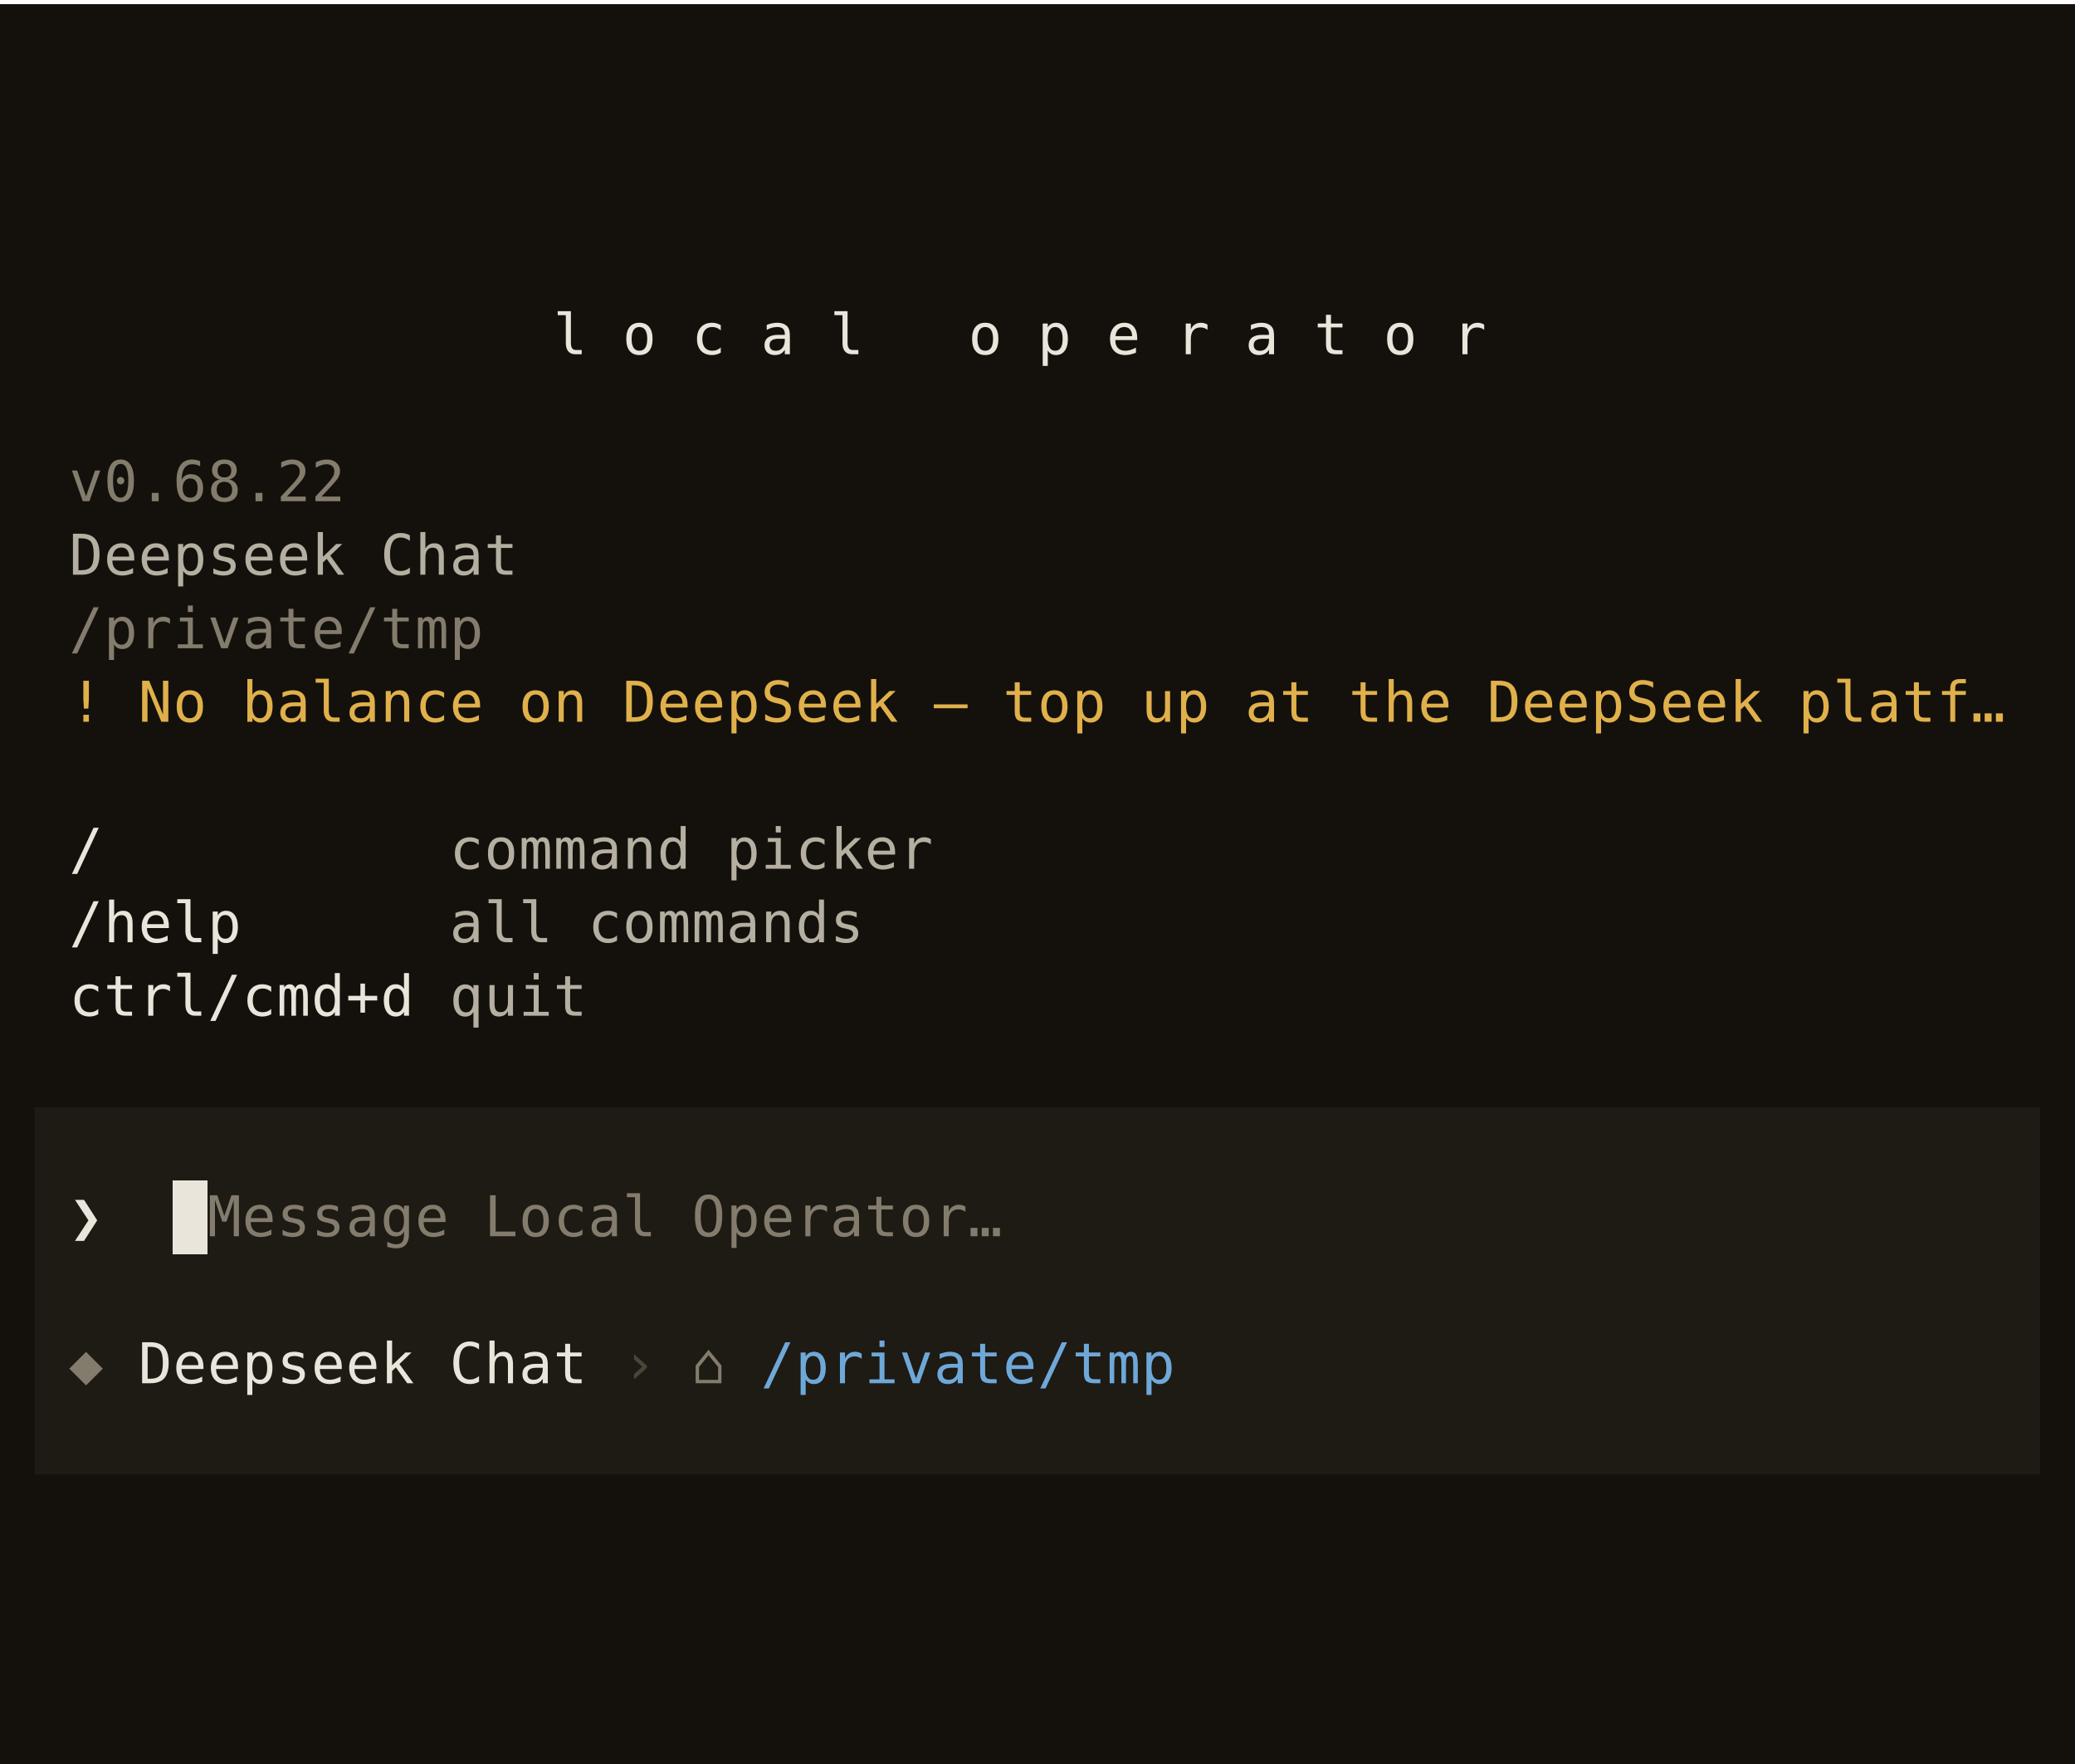
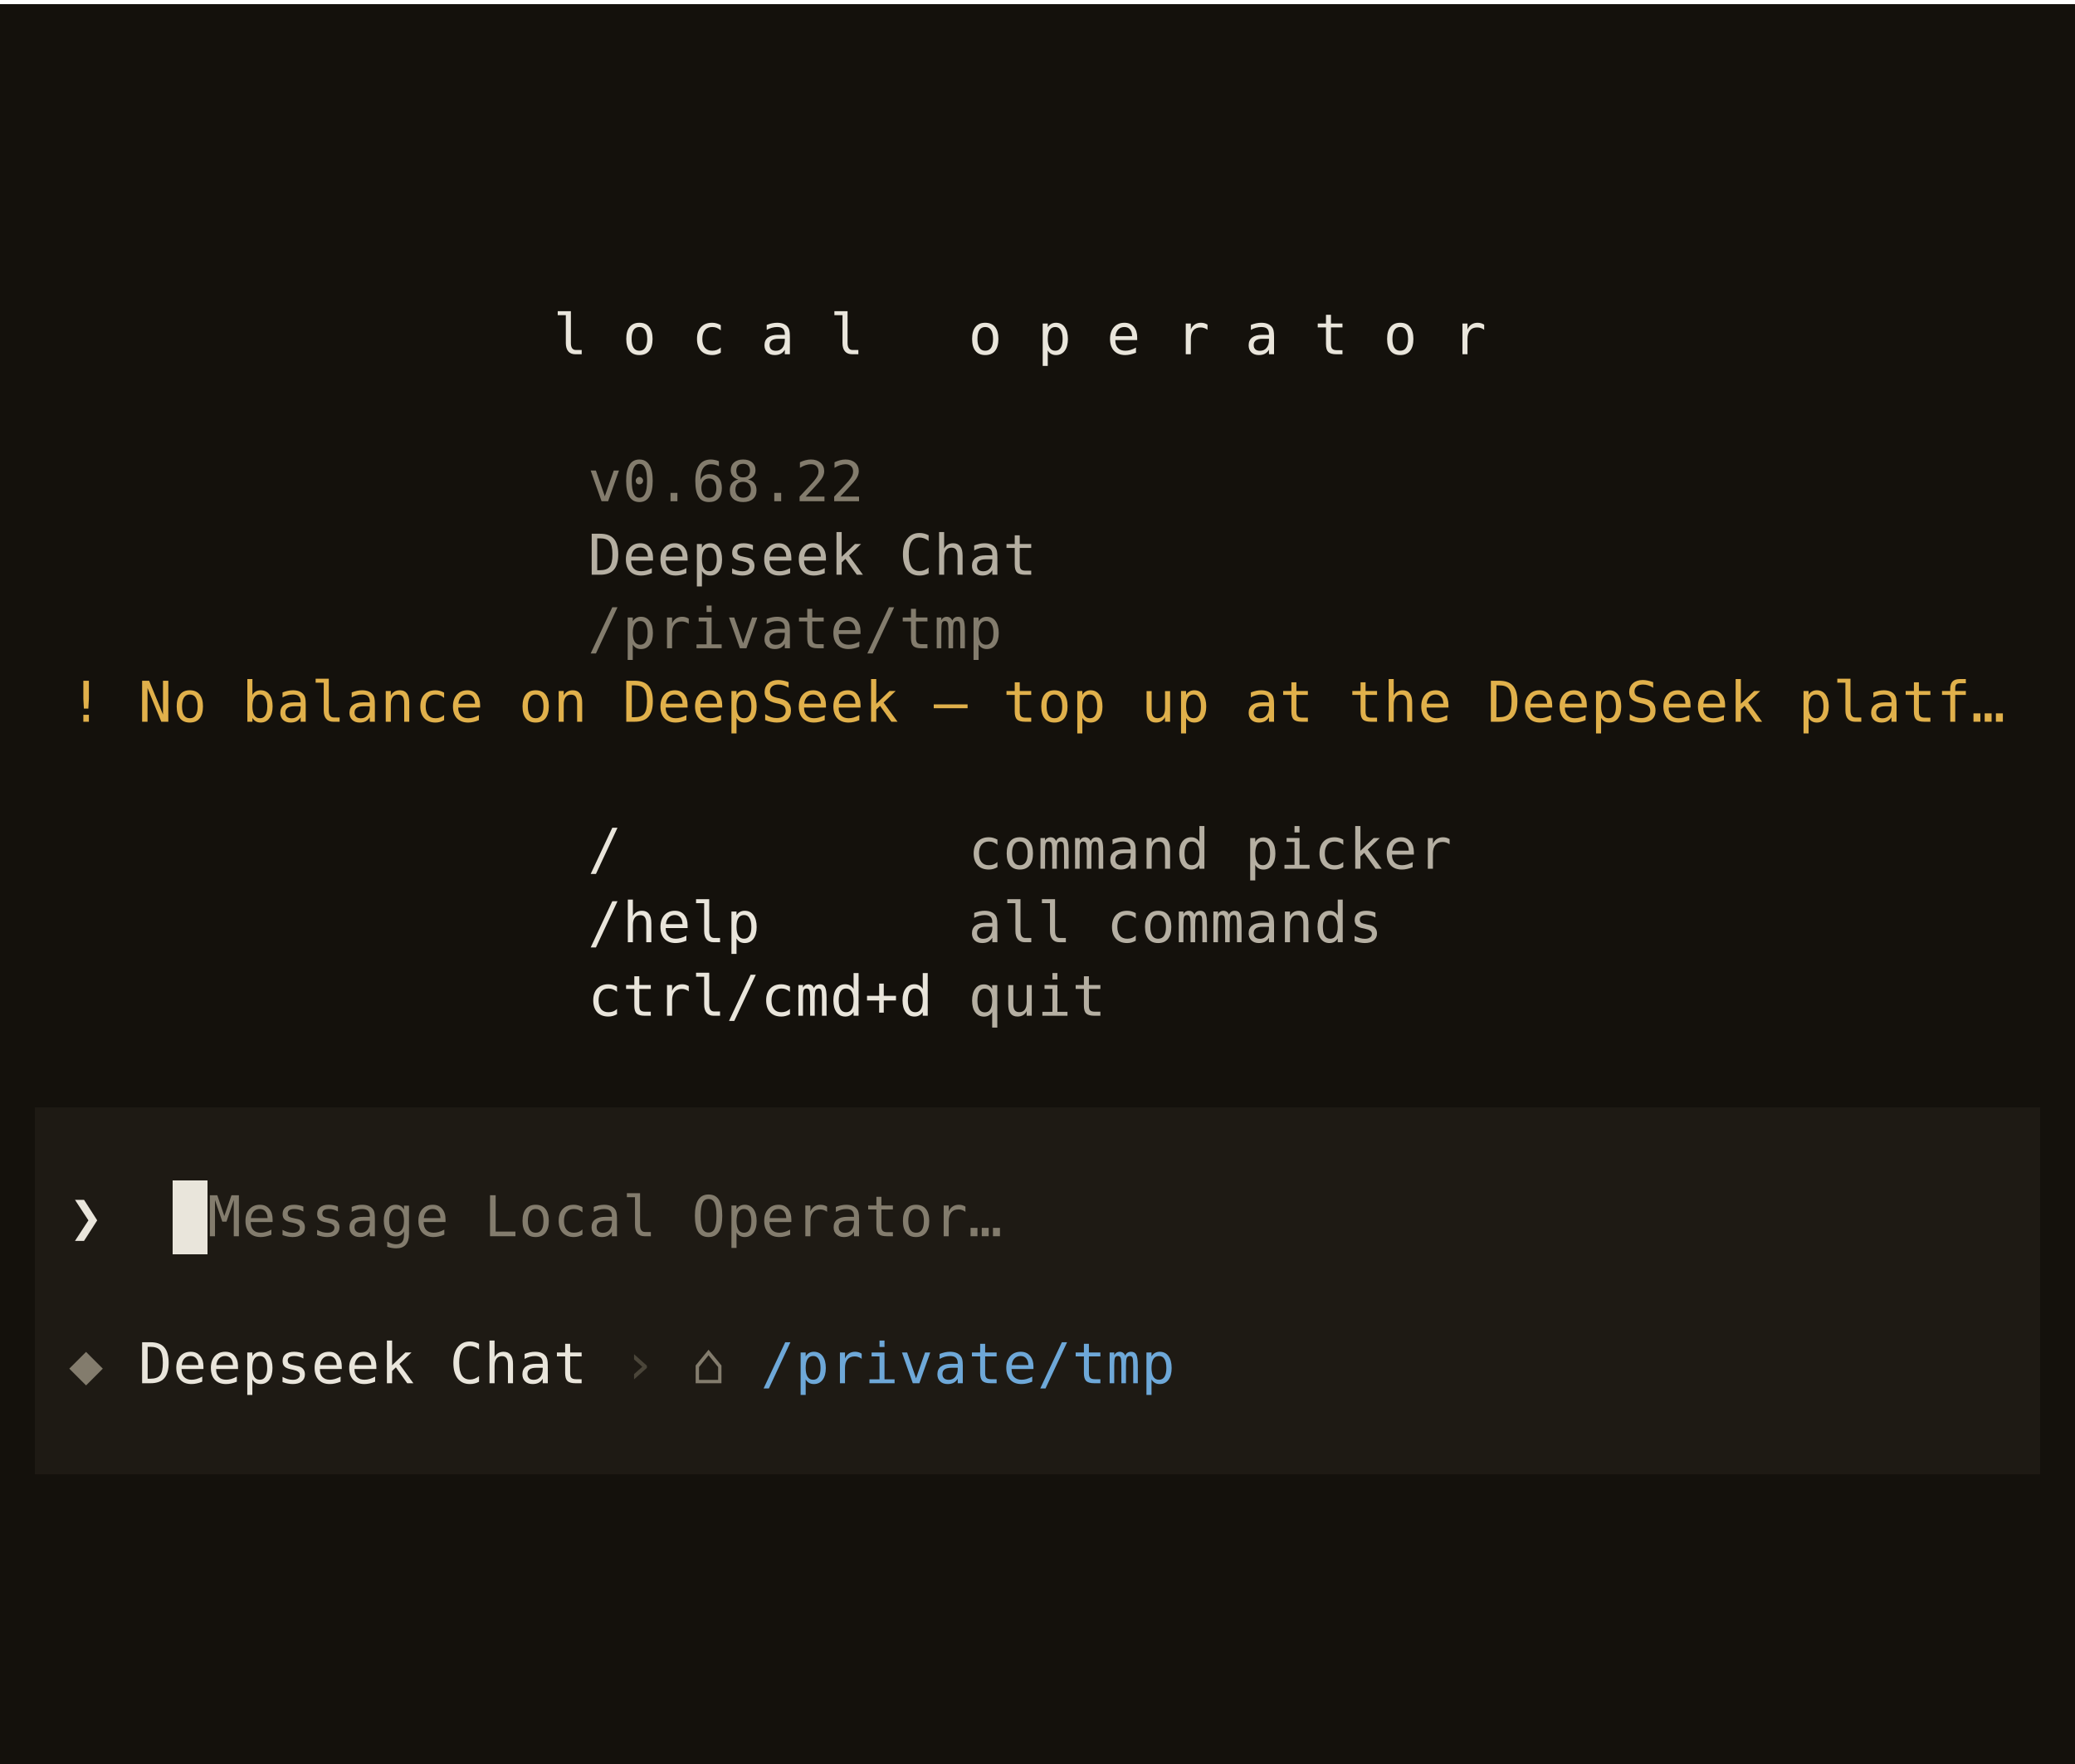
<svg xmlns="http://www.w3.org/2000/svg" class="rich-terminal" viewBox="0 0 480 408" width="480" height="408">
  <style>

    
    

-     .terminal-662080078-matrix {
+     .terminal-4285799670-matrix {
        font-family: Menlo, DejaVu Sans Mono, monospace;
        font-size: 13.0px;
        line-height: 17.0px;
        font-variant-east-asian: full-width;
    }

-     .terminal-662080078-title {
+     .terminal-4285799670-title {
        font-size: 13.0px;
        font-weight: bold;
        font-family: Menlo, DejaVu Sans Mono, monospace;
    }

-     .terminal-662080078-r1 { fill: #c5c8c6 }
- .terminal-662080078-r2 { fill: #837c6d }
- .terminal-662080078-r3 { fill: #e9e5db }
- .terminal-662080078-r4 { fill: #b5afa2 }
- .terminal-662080078-r5 { fill: #e0b04b }
- .terminal-662080078-r6 { fill: #1e1a14 }
- .terminal-662080078-r7 { fill: #4a4539 }
- .terminal-662080078-r8 { fill: #6ea8d8 }
+     .terminal-4285799670-r1 { fill: #c5c8c6 }
+ .terminal-4285799670-r2 { fill: #837c6d }
+ .terminal-4285799670-r3 { fill: #e9e5db }
+ .terminal-4285799670-r4 { fill: #b5afa2 }
+ .terminal-4285799670-r5 { fill: #e0b04b }
+ .terminal-4285799670-r6 { fill: #1e1a14 }
+ .terminal-4285799670-r7 { fill: #4a4539 }
+ .terminal-4285799670-r8 { fill: #6ea8d8 }
    </style>
  <defs>
-     <clipPath id="terminal-662080078-clip-terminal">
+     <clipPath id="terminal-4285799670-clip-terminal">
      <rect x="0" y="0" width="480" height="408" />
    </clipPath>
-     <clipPath id="terminal-662080078-line-0">
+     <clipPath id="terminal-4285799670-line-0">
      <rect x="0" y="1.045" width="480" height="17.174" />
    </clipPath>
-     <clipPath id="terminal-662080078-line-1">
+     <clipPath id="terminal-4285799670-line-1">
      <rect x="0" y="18.045" width="480" height="17.174" />
    </clipPath>
-     <clipPath id="terminal-662080078-line-2">
+     <clipPath id="terminal-4285799670-line-2">
      <rect x="0" y="35.045" width="480" height="17.174" />
    </clipPath>
-     <clipPath id="terminal-662080078-line-3">
+     <clipPath id="terminal-4285799670-line-3">
      <rect x="0" y="52.045" width="480" height="17.174" />
    </clipPath>
-     <clipPath id="terminal-662080078-line-4">
+     <clipPath id="terminal-4285799670-line-4">
      <rect x="0" y="69.045" width="480" height="17.174" />
    </clipPath>
-     <clipPath id="terminal-662080078-line-5">
+     <clipPath id="terminal-4285799670-line-5">
      <rect x="0" y="86.045" width="480" height="17.174" />
    </clipPath>
-     <clipPath id="terminal-662080078-line-6">
+     <clipPath id="terminal-4285799670-line-6">
      <rect x="0" y="103.045" width="480" height="17.174" />
    </clipPath>
-     <clipPath id="terminal-662080078-line-7">
+     <clipPath id="terminal-4285799670-line-7">
      <rect x="0" y="120.045" width="480" height="17.174" />
    </clipPath>
-     <clipPath id="terminal-662080078-line-8">
+     <clipPath id="terminal-4285799670-line-8">
      <rect x="0" y="137.045" width="480" height="17.174" />
    </clipPath>
-     <clipPath id="terminal-662080078-line-9">
+     <clipPath id="terminal-4285799670-line-9">
      <rect x="0" y="154.045" width="480" height="17.174" />
    </clipPath>
-     <clipPath id="terminal-662080078-line-10">
+     <clipPath id="terminal-4285799670-line-10">
      <rect x="0" y="171.045" width="480" height="17.174" />
    </clipPath>
-     <clipPath id="terminal-662080078-line-11">
+     <clipPath id="terminal-4285799670-line-11">
      <rect x="0" y="188.045" width="480" height="17.174" />
    </clipPath>
-     <clipPath id="terminal-662080078-line-12">
+     <clipPath id="terminal-4285799670-line-12">
      <rect x="0" y="205.045" width="480" height="17.174" />
    </clipPath>
-     <clipPath id="terminal-662080078-line-13">
+     <clipPath id="terminal-4285799670-line-13">
      <rect x="0" y="222.045" width="480" height="17.174" />
    </clipPath>
-     <clipPath id="terminal-662080078-line-14">
+     <clipPath id="terminal-4285799670-line-14">
      <rect x="0" y="239.045" width="480" height="17.174" />
    </clipPath>
-     <clipPath id="terminal-662080078-line-15">
+     <clipPath id="terminal-4285799670-line-15">
      <rect x="0" y="256.045" width="480" height="17.174" />
    </clipPath>
-     <clipPath id="terminal-662080078-line-16">
+     <clipPath id="terminal-4285799670-line-16">
      <rect x="0" y="273.045" width="480" height="17.174" />
    </clipPath>
-     <clipPath id="terminal-662080078-line-17">
+     <clipPath id="terminal-4285799670-line-17">
      <rect x="0" y="290.045" width="480" height="17.174" />
    </clipPath>
-     <clipPath id="terminal-662080078-line-18">
+     <clipPath id="terminal-4285799670-line-18">
      <rect x="0" y="307.045" width="480" height="17.174" />
    </clipPath>
-     <clipPath id="terminal-662080078-line-19">
+     <clipPath id="terminal-4285799670-line-19">
      <rect x="0" y="324.045" width="480" height="17.174" />
    </clipPath>
-     <clipPath id="terminal-662080078-line-20">
+     <clipPath id="terminal-4285799670-line-20">
      <rect x="0" y="341.045" width="480" height="17.174" />
    </clipPath>
-     <clipPath id="terminal-662080078-line-21">
+     <clipPath id="terminal-4285799670-line-21">
      <rect x="0" y="358.045" width="480" height="17.174" />
    </clipPath>
-     <clipPath id="terminal-662080078-line-22">
+     <clipPath id="terminal-4285799670-line-22">
      <rect x="0" y="375.045" width="480" height="17.174" />
    </clipPath>
  </defs>
-   <g clip-path="url(#terminal-662080078-clip-terminal)">
+   <g clip-path="url(#terminal-4285799670-clip-terminal)">
    <rect fill="#14110c" x="0" y="1.045" width="480" height="17.174" shape-rendering="crispEdges" />
    <rect fill="#14110c" x="0" y="18.045" width="8" height="17.174" shape-rendering="crispEdges" />
    <rect fill="#14110c" x="8" y="18.045" width="8" height="17.174" shape-rendering="crispEdges" />
    <rect fill="#14110c" x="16" y="18.045" width="456" height="17.174" shape-rendering="crispEdges" />
    <rect fill="#14110c" x="472" y="18.045" width="8" height="17.174" shape-rendering="crispEdges" />
    <rect fill="#14110c" x="0" y="35.045" width="8" height="17.174" shape-rendering="crispEdges" />
    <rect fill="#14110c" x="8" y="35.045" width="8" height="17.174" shape-rendering="crispEdges" />
    <rect fill="#14110c" x="16" y="35.045" width="456" height="17.174" shape-rendering="crispEdges" />
    <rect fill="#14110c" x="472" y="35.045" width="8" height="17.174" shape-rendering="crispEdges" />
    <rect fill="#14110c" x="0" y="52.045" width="8" height="17.174" shape-rendering="crispEdges" />
    <rect fill="#14110c" x="8" y="52.045" width="8" height="17.174" shape-rendering="crispEdges" />
    <rect fill="#14110c" x="16" y="52.045" width="456" height="17.174" shape-rendering="crispEdges" />
    <rect fill="#14110c" x="472" y="52.045" width="8" height="17.174" shape-rendering="crispEdges" />
    <rect fill="#14110c" x="0" y="69.045" width="8" height="17.174" shape-rendering="crispEdges" />
    <rect fill="#14110c" x="8" y="69.045" width="8" height="17.174" shape-rendering="crispEdges" />
    <rect fill="#14110c" x="16" y="69.045" width="112" height="17.174" shape-rendering="crispEdges" />
    <rect fill="#14110c" x="128" y="69.045" width="216" height="17.174" shape-rendering="crispEdges" />
    <rect fill="#14110c" x="344" y="69.045" width="120" height="17.174" shape-rendering="crispEdges" />
    <rect fill="#14110c" x="464" y="69.045" width="8" height="17.174" shape-rendering="crispEdges" />
    <rect fill="#14110c" x="472" y="69.045" width="8" height="17.174" shape-rendering="crispEdges" />
    <rect fill="#14110c" x="0" y="86.045" width="8" height="17.174" shape-rendering="crispEdges" />
    <rect fill="#14110c" x="8" y="86.045" width="8" height="17.174" shape-rendering="crispEdges" />
    <rect fill="#14110c" x="16" y="86.045" width="0" height="17.174" shape-rendering="crispEdges" />
    <rect fill="#14110c" x="16" y="86.045" width="448" height="17.174" shape-rendering="crispEdges" />
    <rect fill="#14110c" x="464" y="86.045" width="8" height="17.174" shape-rendering="crispEdges" />
    <rect fill="#14110c" x="472" y="86.045" width="8" height="17.174" shape-rendering="crispEdges" />
    <rect fill="#14110c" x="0" y="103.045" width="8" height="17.174" shape-rendering="crispEdges" />
    <rect fill="#14110c" x="8" y="103.045" width="8" height="17.174" shape-rendering="crispEdges" />
-     <rect fill="#14110c" x="16" y="103.045" width="64" height="17.174" shape-rendering="crispEdges" />
-     <rect fill="#14110c" x="80" y="103.045" width="384" height="17.174" shape-rendering="crispEdges" />
+     <rect fill="#14110c" x="16" y="103.045" width="120" height="17.174" shape-rendering="crispEdges" />
+     <rect fill="#14110c" x="136" y="103.045" width="64" height="17.174" shape-rendering="crispEdges" />
+     <rect fill="#14110c" x="200" y="103.045" width="264" height="17.174" shape-rendering="crispEdges" />
    <rect fill="#14110c" x="464" y="103.045" width="8" height="17.174" shape-rendering="crispEdges" />
    <rect fill="#14110c" x="472" y="103.045" width="8" height="17.174" shape-rendering="crispEdges" />
    <rect fill="#14110c" x="0" y="120.045" width="8" height="17.174" shape-rendering="crispEdges" />
    <rect fill="#14110c" x="8" y="120.045" width="8" height="17.174" shape-rendering="crispEdges" />
-     <rect fill="#14110c" x="16" y="120.045" width="104" height="17.174" shape-rendering="crispEdges" />
-     <rect fill="#14110c" x="120" y="120.045" width="344" height="17.174" shape-rendering="crispEdges" />
+     <rect fill="#14110c" x="16" y="120.045" width="120" height="17.174" shape-rendering="crispEdges" />
+     <rect fill="#14110c" x="136" y="120.045" width="104" height="17.174" shape-rendering="crispEdges" />
+     <rect fill="#14110c" x="240" y="120.045" width="224" height="17.174" shape-rendering="crispEdges" />
    <rect fill="#14110c" x="464" y="120.045" width="8" height="17.174" shape-rendering="crispEdges" />
    <rect fill="#14110c" x="472" y="120.045" width="8" height="17.174" shape-rendering="crispEdges" />
    <rect fill="#14110c" x="0" y="137.045" width="8" height="17.174" shape-rendering="crispEdges" />
    <rect fill="#14110c" x="8" y="137.045" width="8" height="17.174" shape-rendering="crispEdges" />
-     <rect fill="#14110c" x="16" y="137.045" width="96" height="17.174" shape-rendering="crispEdges" />
-     <rect fill="#14110c" x="112" y="137.045" width="352" height="17.174" shape-rendering="crispEdges" />
+     <rect fill="#14110c" x="16" y="137.045" width="120" height="17.174" shape-rendering="crispEdges" />
+     <rect fill="#14110c" x="136" y="137.045" width="96" height="17.174" shape-rendering="crispEdges" />
+     <rect fill="#14110c" x="232" y="137.045" width="232" height="17.174" shape-rendering="crispEdges" />
    <rect fill="#14110c" x="464" y="137.045" width="8" height="17.174" shape-rendering="crispEdges" />
    <rect fill="#14110c" x="472" y="137.045" width="8" height="17.174" shape-rendering="crispEdges" />
    <rect fill="#14110c" x="0" y="154.045" width="8" height="17.174" shape-rendering="crispEdges" />
    <rect fill="#14110c" x="8" y="154.045" width="8" height="17.174" shape-rendering="crispEdges" />
    <rect fill="#14110c" x="16" y="154.045" width="448" height="17.174" shape-rendering="crispEdges" />
    <rect fill="#14110c" x="464" y="154.045" width="8" height="17.174" shape-rendering="crispEdges" />
    <rect fill="#14110c" x="472" y="154.045" width="8" height="17.174" shape-rendering="crispEdges" />
    <rect fill="#14110c" x="0" y="171.045" width="8" height="17.174" shape-rendering="crispEdges" />
    <rect fill="#14110c" x="8" y="171.045" width="8" height="17.174" shape-rendering="crispEdges" />
    <rect fill="#14110c" x="16" y="171.045" width="0" height="17.174" shape-rendering="crispEdges" />
    <rect fill="#14110c" x="16" y="171.045" width="448" height="17.174" shape-rendering="crispEdges" />
    <rect fill="#14110c" x="464" y="171.045" width="8" height="17.174" shape-rendering="crispEdges" />
    <rect fill="#14110c" x="472" y="171.045" width="8" height="17.174" shape-rendering="crispEdges" />
    <rect fill="#14110c" x="0" y="188.045" width="8" height="17.174" shape-rendering="crispEdges" />
    <rect fill="#14110c" x="8" y="188.045" width="8" height="17.174" shape-rendering="crispEdges" />
-     <rect fill="#14110c" x="16" y="188.045" width="88" height="17.174" shape-rendering="crispEdges" />
-     <rect fill="#14110c" x="104" y="188.045" width="112" height="17.174" shape-rendering="crispEdges" />
-     <rect fill="#14110c" x="216" y="188.045" width="248" height="17.174" shape-rendering="crispEdges" />
+     <rect fill="#14110c" x="16" y="188.045" width="120" height="17.174" shape-rendering="crispEdges" />
+     <rect fill="#14110c" x="136" y="188.045" width="88" height="17.174" shape-rendering="crispEdges" />
+     <rect fill="#14110c" x="224" y="188.045" width="112" height="17.174" shape-rendering="crispEdges" />
+     <rect fill="#14110c" x="336" y="188.045" width="128" height="17.174" shape-rendering="crispEdges" />
    <rect fill="#14110c" x="464" y="188.045" width="8" height="17.174" shape-rendering="crispEdges" />
    <rect fill="#14110c" x="472" y="188.045" width="8" height="17.174" shape-rendering="crispEdges" />
    <rect fill="#14110c" x="0" y="205.045" width="8" height="17.174" shape-rendering="crispEdges" />
    <rect fill="#14110c" x="8" y="205.045" width="8" height="17.174" shape-rendering="crispEdges" />
-     <rect fill="#14110c" x="16" y="205.045" width="88" height="17.174" shape-rendering="crispEdges" />
-     <rect fill="#14110c" x="104" y="205.045" width="96" height="17.174" shape-rendering="crispEdges" />
-     <rect fill="#14110c" x="200" y="205.045" width="264" height="17.174" shape-rendering="crispEdges" />
+     <rect fill="#14110c" x="16" y="205.045" width="120" height="17.174" shape-rendering="crispEdges" />
+     <rect fill="#14110c" x="136" y="205.045" width="88" height="17.174" shape-rendering="crispEdges" />
+     <rect fill="#14110c" x="224" y="205.045" width="96" height="17.174" shape-rendering="crispEdges" />
+     <rect fill="#14110c" x="320" y="205.045" width="144" height="17.174" shape-rendering="crispEdges" />
    <rect fill="#14110c" x="464" y="205.045" width="8" height="17.174" shape-rendering="crispEdges" />
    <rect fill="#14110c" x="472" y="205.045" width="8" height="17.174" shape-rendering="crispEdges" />
    <rect fill="#14110c" x="0" y="222.045" width="8" height="17.174" shape-rendering="crispEdges" />
    <rect fill="#14110c" x="8" y="222.045" width="8" height="17.174" shape-rendering="crispEdges" />
-     <rect fill="#14110c" x="16" y="222.045" width="88" height="17.174" shape-rendering="crispEdges" />
-     <rect fill="#14110c" x="104" y="222.045" width="32" height="17.174" shape-rendering="crispEdges" />
-     <rect fill="#14110c" x="136" y="222.045" width="328" height="17.174" shape-rendering="crispEdges" />
+     <rect fill="#14110c" x="16" y="222.045" width="120" height="17.174" shape-rendering="crispEdges" />
+     <rect fill="#14110c" x="136" y="222.045" width="88" height="17.174" shape-rendering="crispEdges" />
+     <rect fill="#14110c" x="224" y="222.045" width="32" height="17.174" shape-rendering="crispEdges" />
+     <rect fill="#14110c" x="256" y="222.045" width="208" height="17.174" shape-rendering="crispEdges" />
    <rect fill="#14110c" x="464" y="222.045" width="8" height="17.174" shape-rendering="crispEdges" />
    <rect fill="#14110c" x="472" y="222.045" width="8" height="17.174" shape-rendering="crispEdges" />
    <rect fill="#14110c" x="0" y="239.045" width="8" height="17.174" shape-rendering="crispEdges" />
    <rect fill="#14110c" x="8" y="239.045" width="464" height="17.174" shape-rendering="crispEdges" />
    <rect fill="#14110c" x="472" y="239.045" width="8" height="17.174" shape-rendering="crispEdges" />
    <rect fill="#14110c" x="0" y="256.045" width="8" height="17.174" shape-rendering="crispEdges" />
    <rect fill="#1e1a14" x="8" y="256.045" width="464" height="17.174" shape-rendering="crispEdges" />
    <rect fill="#14110c" x="472" y="256.045" width="8" height="17.174" shape-rendering="crispEdges" />
    <rect fill="#14110c" x="0" y="273.045" width="8" height="17.174" shape-rendering="crispEdges" />
    <rect fill="#1e1a14" x="8" y="273.045" width="8" height="17.174" shape-rendering="crispEdges" />
    <rect fill="#1e1a14" x="16" y="273.045" width="8" height="17.174" shape-rendering="crispEdges" />
    <rect fill="#1e1a14" x="24" y="273.045" width="8" height="17.174" shape-rendering="crispEdges" />
    <rect fill="#1e1a14" x="32" y="273.045" width="8" height="17.174" shape-rendering="crispEdges" />
    <rect fill="#e9e5db" x="40" y="273.045" width="8" height="17.174" shape-rendering="crispEdges" />
    <rect fill="#1e1a14" x="48" y="273.045" width="184" height="17.174" shape-rendering="crispEdges" />
    <rect fill="#1e1a14" x="232" y="273.045" width="224" height="17.174" shape-rendering="crispEdges" />
    <rect fill="#1e1a14" x="456" y="273.045" width="8" height="17.174" shape-rendering="crispEdges" />
    <rect fill="#1e1a14" x="464" y="273.045" width="8" height="17.174" shape-rendering="crispEdges" />
    <rect fill="#14110c" x="472" y="273.045" width="8" height="17.174" shape-rendering="crispEdges" />
    <rect fill="#14110c" x="0" y="290.045" width="8" height="17.174" shape-rendering="crispEdges" />
    <rect fill="#1e1a14" x="8" y="290.045" width="8" height="17.174" shape-rendering="crispEdges" />
    <rect fill="#1e1a14" x="16" y="290.045" width="448" height="17.174" shape-rendering="crispEdges" />
    <rect fill="#1e1a14" x="464" y="290.045" width="8" height="17.174" shape-rendering="crispEdges" />
    <rect fill="#14110c" x="472" y="290.045" width="8" height="17.174" shape-rendering="crispEdges" />
    <rect fill="#14110c" x="0" y="307.045" width="8" height="17.174" shape-rendering="crispEdges" />
    <rect fill="#1e1a14" x="8" y="307.045" width="8" height="17.174" shape-rendering="crispEdges" />
    <rect fill="#1e1a14" x="16" y="307.045" width="16" height="17.174" shape-rendering="crispEdges" />
    <rect fill="#1e1a14" x="32" y="307.045" width="104" height="17.174" shape-rendering="crispEdges" />
    <rect fill="#1e1a14" x="136" y="307.045" width="24" height="17.174" shape-rendering="crispEdges" />
    <rect fill="#1e1a14" x="160" y="307.045" width="16" height="17.174" shape-rendering="crispEdges" />
    <rect fill="#1e1a14" x="176" y="307.045" width="96" height="17.174" shape-rendering="crispEdges" />
    <rect fill="#1e1a14" x="272" y="307.045" width="184" height="17.174" shape-rendering="crispEdges" />
    <rect fill="#1e1a14" x="456" y="307.045" width="8" height="17.174" shape-rendering="crispEdges" />
    <rect fill="#1e1a14" x="464" y="307.045" width="8" height="17.174" shape-rendering="crispEdges" />
    <rect fill="#14110c" x="472" y="307.045" width="8" height="17.174" shape-rendering="crispEdges" />
    <rect fill="#14110c" x="0" y="324.045" width="8" height="17.174" shape-rendering="crispEdges" />
    <rect fill="#1e1a14" x="8" y="324.045" width="464" height="17.174" shape-rendering="crispEdges" />
    <rect fill="#14110c" x="472" y="324.045" width="8" height="17.174" shape-rendering="crispEdges" />
    <rect fill="#14110c" x="0" y="341.045" width="8" height="17.174" shape-rendering="crispEdges" />
    <rect fill="#14110c" x="8" y="341.045" width="464" height="17.174" shape-rendering="crispEdges" />
    <rect fill="#14110c" x="472" y="341.045" width="8" height="17.174" shape-rendering="crispEdges" />
    <rect fill="#14110c" x="0" y="358.045" width="8" height="17.174" shape-rendering="crispEdges" />
    <rect fill="#14110c" x="8" y="358.045" width="464" height="17.174" shape-rendering="crispEdges" />
    <rect fill="#14110c" x="472" y="358.045" width="8" height="17.174" shape-rendering="crispEdges" />
    <rect fill="#14110c" x="0" y="375.045" width="8" height="17.174" shape-rendering="crispEdges" />
    <rect fill="#14110c" x="8" y="375.045" width="464" height="17.174" shape-rendering="crispEdges" />
    <rect fill="#14110c" x="472" y="375.045" width="8" height="17.174" shape-rendering="crispEdges" />
    <rect fill="#14110c" x="0" y="392.045" width="480" height="17.174" shape-rendering="crispEdges" />
-     <g class="terminal-662080078-matrix">
-       <text class="terminal-662080078-r1" x="480" y="13.934" clip-path="url(#terminal-662080078-line-0)" xml:space="preserve">
-         <tspan x="480">
- </tspan>
-       </text>
-       <text class="terminal-662080078-r1" x="480" y="30.934" clip-path="url(#terminal-662080078-line-1)" xml:space="preserve">
-         <tspan x="480">
- </tspan>
-       </text>
-       <text class="terminal-662080078-r1" x="480" y="47.934" clip-path="url(#terminal-662080078-line-2)" xml:space="preserve">
-         <tspan x="480">
- </tspan>
-       </text>
-       <text class="terminal-662080078-r1" x="480" y="64.934" clip-path="url(#terminal-662080078-line-3)" xml:space="preserve">
-         <tspan x="480">
- </tspan>
-       </text>
-       <text class="terminal-662080078-r3" x="128" y="81.934" clip-path="url(#terminal-662080078-line-4)" xml:space="preserve">
+     <g class="terminal-4285799670-matrix">
+       <text class="terminal-4285799670-r1" x="480" y="13.934" clip-path="url(#terminal-4285799670-line-0)" xml:space="preserve">
+         <tspan x="480">
+ </tspan>
+       </text>
+       <text class="terminal-4285799670-r1" x="480" y="30.934" clip-path="url(#terminal-4285799670-line-1)" xml:space="preserve">
+         <tspan x="480">
+ </tspan>
+       </text>
+       <text class="terminal-4285799670-r1" x="480" y="47.934" clip-path="url(#terminal-4285799670-line-2)" xml:space="preserve">
+         <tspan x="480">
+ </tspan>
+       </text>
+       <text class="terminal-4285799670-r1" x="480" y="64.934" clip-path="url(#terminal-4285799670-line-3)" xml:space="preserve">
+         <tspan x="480">
+ </tspan>
+       </text>
+       <text class="terminal-4285799670-r3" x="128" y="81.934" clip-path="url(#terminal-4285799670-line-4)" xml:space="preserve">
        <tspan x="128">l</tspan>
        <tspan x="136"> </tspan>
        <tspan x="144">o</tspan>
        <tspan x="152"> </tspan>
        <tspan x="160">c</tspan>
        <tspan x="168"> </tspan>
        <tspan x="176">a</tspan>
        <tspan x="184"> </tspan>
        <tspan x="192">l</tspan>
        <tspan x="200"> </tspan>
        <tspan x="208"> </tspan>
        <tspan x="216"> </tspan>
        <tspan x="224">o</tspan>
        <tspan x="232"> </tspan>
        <tspan x="240">p</tspan>
        <tspan x="248"> </tspan>
        <tspan x="256">e</tspan>
        <tspan x="264"> </tspan>
        <tspan x="272">r</tspan>
        <tspan x="280"> </tspan>
        <tspan x="288">a</tspan>
        <tspan x="296"> </tspan>
        <tspan x="304">t</tspan>
        <tspan x="312"> </tspan>
        <tspan x="320">o</tspan>
        <tspan x="328"> </tspan>
        <tspan x="336">r</tspan>
      </text>
-       <text class="terminal-662080078-r1" x="480" y="81.934" clip-path="url(#terminal-662080078-line-4)" xml:space="preserve">
-         <tspan x="480">
- </tspan>
-       </text>
-       <text class="terminal-662080078-r1" x="480" y="98.934" clip-path="url(#terminal-662080078-line-5)" xml:space="preserve">
-         <tspan x="480">
- </tspan>
-       </text>
-       <text class="terminal-662080078-r2" x="16" y="115.934" clip-path="url(#terminal-662080078-line-6)" xml:space="preserve">
-         <tspan x="16">v</tspan>
-         <tspan x="24">0</tspan>
-         <tspan x="32">.</tspan>
-         <tspan x="40">6</tspan>
-         <tspan x="48">8</tspan>
-         <tspan x="56">.</tspan>
-         <tspan x="64">2</tspan>
-         <tspan x="72">2</tspan>
-       </text>
-       <text class="terminal-662080078-r1" x="480" y="115.934" clip-path="url(#terminal-662080078-line-6)" xml:space="preserve">
-         <tspan x="480">
- </tspan>
-       </text>
-       <text class="terminal-662080078-r4" x="16" y="132.934" clip-path="url(#terminal-662080078-line-7)" xml:space="preserve">
-         <tspan x="16">D</tspan>
-         <tspan x="24">e</tspan>
-         <tspan x="32">e</tspan>
-         <tspan x="40">p</tspan>
-         <tspan x="48">s</tspan>
-         <tspan x="56">e</tspan>
-         <tspan x="64">e</tspan>
-         <tspan x="72">k</tspan>
-         <tspan x="80"> </tspan>
-         <tspan x="88">C</tspan>
-         <tspan x="96">h</tspan>
-         <tspan x="104">a</tspan>
-         <tspan x="112">t</tspan>
-       </text>
-       <text class="terminal-662080078-r1" x="480" y="132.934" clip-path="url(#terminal-662080078-line-7)" xml:space="preserve">
-         <tspan x="480">
- </tspan>
-       </text>
-       <text class="terminal-662080078-r2" x="16" y="149.934" clip-path="url(#terminal-662080078-line-8)" xml:space="preserve">
-         <tspan x="16">/</tspan>
-         <tspan x="24">p</tspan>
-         <tspan x="32">r</tspan>
-         <tspan x="40">i</tspan>
-         <tspan x="48">v</tspan>
-         <tspan x="56">a</tspan>
-         <tspan x="64">t</tspan>
-         <tspan x="72">e</tspan>
-         <tspan x="80">/</tspan>
-         <tspan x="88">t</tspan>
-         <tspan x="96">m</tspan>
-         <tspan x="104">p</tspan>
-       </text>
-       <text class="terminal-662080078-r1" x="480" y="149.934" clip-path="url(#terminal-662080078-line-8)" xml:space="preserve">
-         <tspan x="480">
- </tspan>
-       </text>
-       <text class="terminal-662080078-r5" x="16" y="166.934" clip-path="url(#terminal-662080078-line-9)" xml:space="preserve">
+       <text class="terminal-4285799670-r1" x="480" y="81.934" clip-path="url(#terminal-4285799670-line-4)" xml:space="preserve">
+         <tspan x="480">
+ </tspan>
+       </text>
+       <text class="terminal-4285799670-r1" x="480" y="98.934" clip-path="url(#terminal-4285799670-line-5)" xml:space="preserve">
+         <tspan x="480">
+ </tspan>
+       </text>
+       <text class="terminal-4285799670-r2" x="136" y="115.934" clip-path="url(#terminal-4285799670-line-6)" xml:space="preserve">
+         <tspan x="136">v</tspan>
+         <tspan x="144">0</tspan>
+         <tspan x="152">.</tspan>
+         <tspan x="160">6</tspan>
+         <tspan x="168">8</tspan>
+         <tspan x="176">.</tspan>
+         <tspan x="184">2</tspan>
+         <tspan x="192">2</tspan>
+       </text>
+       <text class="terminal-4285799670-r1" x="480" y="115.934" clip-path="url(#terminal-4285799670-line-6)" xml:space="preserve">
+         <tspan x="480">
+ </tspan>
+       </text>
+       <text class="terminal-4285799670-r4" x="136" y="132.934" clip-path="url(#terminal-4285799670-line-7)" xml:space="preserve">
+         <tspan x="136">D</tspan>
+         <tspan x="144">e</tspan>
+         <tspan x="152">e</tspan>
+         <tspan x="160">p</tspan>
+         <tspan x="168">s</tspan>
+         <tspan x="176">e</tspan>
+         <tspan x="184">e</tspan>
+         <tspan x="192">k</tspan>
+         <tspan x="200"> </tspan>
+         <tspan x="208">C</tspan>
+         <tspan x="216">h</tspan>
+         <tspan x="224">a</tspan>
+         <tspan x="232">t</tspan>
+       </text>
+       <text class="terminal-4285799670-r1" x="480" y="132.934" clip-path="url(#terminal-4285799670-line-7)" xml:space="preserve">
+         <tspan x="480">
+ </tspan>
+       </text>
+       <text class="terminal-4285799670-r2" x="136" y="149.934" clip-path="url(#terminal-4285799670-line-8)" xml:space="preserve">
+         <tspan x="136">/</tspan>
+         <tspan x="144">p</tspan>
+         <tspan x="152">r</tspan>
+         <tspan x="160">i</tspan>
+         <tspan x="168">v</tspan>
+         <tspan x="176">a</tspan>
+         <tspan x="184">t</tspan>
+         <tspan x="192">e</tspan>
+         <tspan x="200">/</tspan>
+         <tspan x="208">t</tspan>
+         <tspan x="216">m</tspan>
+         <tspan x="224">p</tspan>
+       </text>
+       <text class="terminal-4285799670-r1" x="480" y="149.934" clip-path="url(#terminal-4285799670-line-8)" xml:space="preserve">
+         <tspan x="480">
+ </tspan>
+       </text>
+       <text class="terminal-4285799670-r5" x="16" y="166.934" clip-path="url(#terminal-4285799670-line-9)" xml:space="preserve">
        <tspan x="16">!</tspan>
        <tspan x="24"> </tspan>
        <tspan x="32">N</tspan>
        <tspan x="40">o</tspan>
        <tspan x="48"> </tspan>
        <tspan x="56">b</tspan>
        <tspan x="64">a</tspan>
        <tspan x="72">l</tspan>
        <tspan x="80">a</tspan>
        <tspan x="88">n</tspan>
        <tspan x="96">c</tspan>
        <tspan x="104">e</tspan>
        <tspan x="112"> </tspan>
        <tspan x="120">o</tspan>
        <tspan x="128">n</tspan>
        <tspan x="136"> </tspan>
        <tspan x="144">D</tspan>
        <tspan x="152">e</tspan>
        <tspan x="160">e</tspan>
        <tspan x="168">p</tspan>
        <tspan x="176">S</tspan>
        <tspan x="184">e</tspan>
        <tspan x="192">e</tspan>
        <tspan x="200">k</tspan>
        <tspan x="208"> </tspan>
        <tspan x="216">—</tspan>
        <tspan x="224"> </tspan>
        <tspan x="232">t</tspan>
        <tspan x="240">o</tspan>
        <tspan x="248">p</tspan>
        <tspan x="256"> </tspan>
        <tspan x="264">u</tspan>
        <tspan x="272">p</tspan>
        <tspan x="280"> </tspan>
        <tspan x="288">a</tspan>
        <tspan x="296">t</tspan>
        <tspan x="304"> </tspan>
        <tspan x="312">t</tspan>
        <tspan x="320">h</tspan>
        <tspan x="328">e</tspan>
        <tspan x="336"> </tspan>
        <tspan x="344">D</tspan>
        <tspan x="352">e</tspan>
        <tspan x="360">e</tspan>
        <tspan x="368">p</tspan>
        <tspan x="376">S</tspan>
        <tspan x="384">e</tspan>
        <tspan x="392">e</tspan>
        <tspan x="400">k</tspan>
        <tspan x="408"> </tspan>
        <tspan x="416">p</tspan>
        <tspan x="424">l</tspan>
        <tspan x="432">a</tspan>
        <tspan x="440">t</tspan>
        <tspan x="448">f</tspan>
        <tspan x="456">…</tspan>
      </text>
-       <text class="terminal-662080078-r1" x="480" y="166.934" clip-path="url(#terminal-662080078-line-9)" xml:space="preserve">
-         <tspan x="480">
- </tspan>
-       </text>
-       <text class="terminal-662080078-r1" x="480" y="183.934" clip-path="url(#terminal-662080078-line-10)" xml:space="preserve">
-         <tspan x="480">
- </tspan>
-       </text>
-       <text class="terminal-662080078-r3" x="16" y="200.934" clip-path="url(#terminal-662080078-line-11)" xml:space="preserve">
-         <tspan x="16">/</tspan>
-         <tspan x="24"> </tspan>
-         <tspan x="32"> </tspan>
-         <tspan x="40"> </tspan>
-         <tspan x="48"> </tspan>
-         <tspan x="56"> </tspan>
-         <tspan x="64"> </tspan>
-         <tspan x="72"> </tspan>
-         <tspan x="80"> </tspan>
-         <tspan x="88"> </tspan>
-         <tspan x="96"> </tspan>
-       </text>
-       <text class="terminal-662080078-r4" x="104" y="200.934" clip-path="url(#terminal-662080078-line-11)" xml:space="preserve">
-         <tspan x="104">c</tspan>
-         <tspan x="112">o</tspan>
-         <tspan x="120">m</tspan>
-         <tspan x="128">m</tspan>
-         <tspan x="136">a</tspan>
-         <tspan x="144">n</tspan>
-         <tspan x="152">d</tspan>
+       <text class="terminal-4285799670-r1" x="480" y="166.934" clip-path="url(#terminal-4285799670-line-9)" xml:space="preserve">
+         <tspan x="480">
+ </tspan>
+       </text>
+       <text class="terminal-4285799670-r1" x="480" y="183.934" clip-path="url(#terminal-4285799670-line-10)" xml:space="preserve">
+         <tspan x="480">
+ </tspan>
+       </text>
+       <text class="terminal-4285799670-r3" x="136" y="200.934" clip-path="url(#terminal-4285799670-line-11)" xml:space="preserve">
+         <tspan x="136">/</tspan>
+         <tspan x="144"> </tspan>
+         <tspan x="152"> </tspan>
        <tspan x="160"> </tspan>
+         <tspan x="168"> </tspan>
+         <tspan x="176"> </tspan>
+         <tspan x="184"> </tspan>
+         <tspan x="192"> </tspan>
+         <tspan x="200"> </tspan>
+         <tspan x="208"> </tspan>
+         <tspan x="216"> </tspan>
+       </text>
+       <text class="terminal-4285799670-r4" x="224" y="200.934" clip-path="url(#terminal-4285799670-line-11)" xml:space="preserve">
+         <tspan x="224">c</tspan>
+         <tspan x="232">o</tspan>
+         <tspan x="240">m</tspan>
+         <tspan x="248">m</tspan>
+         <tspan x="256">a</tspan>
+         <tspan x="264">n</tspan>
+         <tspan x="272">d</tspan>
+         <tspan x="280"> </tspan>
+         <tspan x="288">p</tspan>
+         <tspan x="296">i</tspan>
+         <tspan x="304">c</tspan>
+         <tspan x="312">k</tspan>
+         <tspan x="320">e</tspan>
+         <tspan x="328">r</tspan>
+       </text>
+       <text class="terminal-4285799670-r1" x="480" y="200.934" clip-path="url(#terminal-4285799670-line-11)" xml:space="preserve">
+         <tspan x="480">
+ </tspan>
+       </text>
+       <text class="terminal-4285799670-r3" x="136" y="217.934" clip-path="url(#terminal-4285799670-line-12)" xml:space="preserve">
+         <tspan x="136">/</tspan>
+         <tspan x="144">h</tspan>
+         <tspan x="152">e</tspan>
+         <tspan x="160">l</tspan>
        <tspan x="168">p</tspan>
-         <tspan x="176">i</tspan>
-         <tspan x="184">c</tspan>
-         <tspan x="192">k</tspan>
-         <tspan x="200">e</tspan>
-         <tspan x="208">r</tspan>
-       </text>
-       <text class="terminal-662080078-r1" x="480" y="200.934" clip-path="url(#terminal-662080078-line-11)" xml:space="preserve">
-         <tspan x="480">
- </tspan>
-       </text>
-       <text class="terminal-662080078-r3" x="16" y="217.934" clip-path="url(#terminal-662080078-line-12)" xml:space="preserve">
-         <tspan x="16">/</tspan>
-         <tspan x="24">h</tspan>
-         <tspan x="32">e</tspan>
-         <tspan x="40">l</tspan>
-         <tspan x="48">p</tspan>
-         <tspan x="56"> </tspan>
-         <tspan x="64"> </tspan>
-         <tspan x="72"> </tspan>
-         <tspan x="80"> </tspan>
-         <tspan x="88"> </tspan>
-         <tspan x="96"> </tspan>
-       </text>
-       <text class="terminal-662080078-r4" x="104" y="217.934" clip-path="url(#terminal-662080078-line-12)" xml:space="preserve">
-         <tspan x="104">a</tspan>
-         <tspan x="112">l</tspan>
-         <tspan x="120">l</tspan>
-         <tspan x="128"> </tspan>
+         <tspan x="176"> </tspan>
+         <tspan x="184"> </tspan>
+         <tspan x="192"> </tspan>
+         <tspan x="200"> </tspan>
+         <tspan x="208"> </tspan>
+         <tspan x="216"> </tspan>
+       </text>
+       <text class="terminal-4285799670-r4" x="224" y="217.934" clip-path="url(#terminal-4285799670-line-12)" xml:space="preserve">
+         <tspan x="224">a</tspan>
+         <tspan x="232">l</tspan>
+         <tspan x="240">l</tspan>
+         <tspan x="248"> </tspan>
+         <tspan x="256">c</tspan>
+         <tspan x="264">o</tspan>
+         <tspan x="272">m</tspan>
+         <tspan x="280">m</tspan>
+         <tspan x="288">a</tspan>
+         <tspan x="296">n</tspan>
+         <tspan x="304">d</tspan>
+         <tspan x="312">s</tspan>
+       </text>
+       <text class="terminal-4285799670-r1" x="480" y="217.934" clip-path="url(#terminal-4285799670-line-12)" xml:space="preserve">
+         <tspan x="480">
+ </tspan>
+       </text>
+       <text class="terminal-4285799670-r3" x="136" y="234.934" clip-path="url(#terminal-4285799670-line-13)" xml:space="preserve">
        <tspan x="136">c</tspan>
-         <tspan x="144">o</tspan>
-         <tspan x="152">m</tspan>
-         <tspan x="160">m</tspan>
-         <tspan x="168">a</tspan>
-         <tspan x="176">n</tspan>
-         <tspan x="184">d</tspan>
-         <tspan x="192">s</tspan>
-       </text>
-       <text class="terminal-662080078-r1" x="480" y="217.934" clip-path="url(#terminal-662080078-line-12)" xml:space="preserve">
-         <tspan x="480">
- </tspan>
-       </text>
-       <text class="terminal-662080078-r3" x="16" y="234.934" clip-path="url(#terminal-662080078-line-13)" xml:space="preserve">
-         <tspan x="16">c</tspan>
-         <tspan x="24">t</tspan>
-         <tspan x="32">r</tspan>
-         <tspan x="40">l</tspan>
-         <tspan x="48">/</tspan>
-         <tspan x="56">c</tspan>
-         <tspan x="64">m</tspan>
-         <tspan x="72">d</tspan>
-         <tspan x="80">+</tspan>
-         <tspan x="88">d</tspan>
-         <tspan x="96"> </tspan>
-       </text>
-       <text class="terminal-662080078-r4" x="104" y="234.934" clip-path="url(#terminal-662080078-line-13)" xml:space="preserve">
-         <tspan x="104">q</tspan>
-         <tspan x="112">u</tspan>
-         <tspan x="120">i</tspan>
-         <tspan x="128">t</tspan>
-       </text>
-       <text class="terminal-662080078-r1" x="480" y="234.934" clip-path="url(#terminal-662080078-line-13)" xml:space="preserve">
-         <tspan x="480">
- </tspan>
-       </text>
-       <text class="terminal-662080078-r1" x="480" y="251.934" clip-path="url(#terminal-662080078-line-14)" xml:space="preserve">
-         <tspan x="480">
- </tspan>
-       </text>
-       <text class="terminal-662080078-r1" x="480" y="268.934" clip-path="url(#terminal-662080078-line-15)" xml:space="preserve">
-         <tspan x="480">
- </tspan>
-       </text>
-       <text class="terminal-662080078-r3" x="16" y="285.934" clip-path="url(#terminal-662080078-line-16)" xml:space="preserve">
+         <tspan x="144">t</tspan>
+         <tspan x="152">r</tspan>
+         <tspan x="160">l</tspan>
+         <tspan x="168">/</tspan>
+         <tspan x="176">c</tspan>
+         <tspan x="184">m</tspan>
+         <tspan x="192">d</tspan>
+         <tspan x="200">+</tspan>
+         <tspan x="208">d</tspan>
+         <tspan x="216"> </tspan>
+       </text>
+       <text class="terminal-4285799670-r4" x="224" y="234.934" clip-path="url(#terminal-4285799670-line-13)" xml:space="preserve">
+         <tspan x="224">q</tspan>
+         <tspan x="232">u</tspan>
+         <tspan x="240">i</tspan>
+         <tspan x="248">t</tspan>
+       </text>
+       <text class="terminal-4285799670-r1" x="480" y="234.934" clip-path="url(#terminal-4285799670-line-13)" xml:space="preserve">
+         <tspan x="480">
+ </tspan>
+       </text>
+       <text class="terminal-4285799670-r1" x="480" y="251.934" clip-path="url(#terminal-4285799670-line-14)" xml:space="preserve">
+         <tspan x="480">
+ </tspan>
+       </text>
+       <text class="terminal-4285799670-r1" x="480" y="268.934" clip-path="url(#terminal-4285799670-line-15)" xml:space="preserve">
+         <tspan x="480">
+ </tspan>
+       </text>
+       <text class="terminal-4285799670-r3" x="16" y="285.934" clip-path="url(#terminal-4285799670-line-16)" xml:space="preserve">
        <tspan x="16">❯</tspan>
      </text>
-       <text class="terminal-662080078-r2" x="48" y="285.934" clip-path="url(#terminal-662080078-line-16)" xml:space="preserve">
+       <text class="terminal-4285799670-r2" x="48" y="285.934" clip-path="url(#terminal-4285799670-line-16)" xml:space="preserve">
        <tspan x="48">M</tspan>
        <tspan x="56">e</tspan>
        <tspan x="64">s</tspan>
        <tspan x="72">s</tspan>
        <tspan x="80">a</tspan>
        <tspan x="88">g</tspan>
        <tspan x="96">e</tspan>
        <tspan x="104"> </tspan>
        <tspan x="112">L</tspan>
        <tspan x="120">o</tspan>
        <tspan x="128">c</tspan>
        <tspan x="136">a</tspan>
        <tspan x="144">l</tspan>
        <tspan x="152"> </tspan>
        <tspan x="160">O</tspan>
        <tspan x="168">p</tspan>
        <tspan x="176">e</tspan>
        <tspan x="184">r</tspan>
        <tspan x="192">a</tspan>
        <tspan x="200">t</tspan>
        <tspan x="208">o</tspan>
        <tspan x="216">r</tspan>
        <tspan x="224">…</tspan>
      </text>
-       <text class="terminal-662080078-r1" x="480" y="285.934" clip-path="url(#terminal-662080078-line-16)" xml:space="preserve">
-         <tspan x="480">
- </tspan>
-       </text>
-       <text class="terminal-662080078-r1" x="480" y="302.934" clip-path="url(#terminal-662080078-line-17)" xml:space="preserve">
-         <tspan x="480">
- </tspan>
-       </text>
-       <text class="terminal-662080078-r2" x="16" y="319.934" clip-path="url(#terminal-662080078-line-18)" xml:space="preserve">
+       <text class="terminal-4285799670-r1" x="480" y="285.934" clip-path="url(#terminal-4285799670-line-16)" xml:space="preserve">
+         <tspan x="480">
+ </tspan>
+       </text>
+       <text class="terminal-4285799670-r1" x="480" y="302.934" clip-path="url(#terminal-4285799670-line-17)" xml:space="preserve">
+         <tspan x="480">
+ </tspan>
+       </text>
+       <text class="terminal-4285799670-r2" x="16" y="319.934" clip-path="url(#terminal-4285799670-line-18)" xml:space="preserve">
        <tspan x="16">◆</tspan>
        <tspan x="24"> </tspan>
      </text>
-       <text class="terminal-662080078-r3" x="32" y="319.934" clip-path="url(#terminal-662080078-line-18)" xml:space="preserve">
+       <text class="terminal-4285799670-r3" x="32" y="319.934" clip-path="url(#terminal-4285799670-line-18)" xml:space="preserve">
        <tspan x="32">D</tspan>
        <tspan x="40">e</tspan>
        <tspan x="48">e</tspan>
        <tspan x="56">p</tspan>
        <tspan x="64">s</tspan>
        <tspan x="72">e</tspan>
        <tspan x="80">e</tspan>
        <tspan x="88">k</tspan>
        <tspan x="96"> </tspan>
        <tspan x="104">C</tspan>
        <tspan x="112">h</tspan>
        <tspan x="120">a</tspan>
        <tspan x="128">t</tspan>
      </text>
-       <text class="terminal-662080078-r7" x="136" y="319.934" clip-path="url(#terminal-662080078-line-18)" xml:space="preserve">
+       <text class="terminal-4285799670-r7" x="136" y="319.934" clip-path="url(#terminal-4285799670-line-18)" xml:space="preserve">
        <tspan x="136"> </tspan>
        <tspan x="144">›</tspan>
        <tspan x="152"> </tspan>
      </text>
-       <text class="terminal-662080078-r2" x="160" y="319.934" clip-path="url(#terminal-662080078-line-18)" xml:space="preserve">
+       <text class="terminal-4285799670-r2" x="160" y="319.934" clip-path="url(#terminal-4285799670-line-18)" xml:space="preserve">
        <tspan x="160">⌂</tspan>
        <tspan x="168"> </tspan>
      </text>
-       <text class="terminal-662080078-r8" x="176" y="319.934" clip-path="url(#terminal-662080078-line-18)" xml:space="preserve">
+       <text class="terminal-4285799670-r8" x="176" y="319.934" clip-path="url(#terminal-4285799670-line-18)" xml:space="preserve">
        <tspan x="176">/</tspan>
        <tspan x="184">p</tspan>
        <tspan x="192">r</tspan>
        <tspan x="200">i</tspan>
        <tspan x="208">v</tspan>
        <tspan x="216">a</tspan>
        <tspan x="224">t</tspan>
        <tspan x="232">e</tspan>
        <tspan x="240">/</tspan>
        <tspan x="248">t</tspan>
        <tspan x="256">m</tspan>
        <tspan x="264">p</tspan>
      </text>
-       <text class="terminal-662080078-r1" x="480" y="319.934" clip-path="url(#terminal-662080078-line-18)" xml:space="preserve">
-         <tspan x="480">
- </tspan>
-       </text>
-       <text class="terminal-662080078-r1" x="480" y="336.934" clip-path="url(#terminal-662080078-line-19)" xml:space="preserve">
-         <tspan x="480">
- </tspan>
-       </text>
-       <text class="terminal-662080078-r1" x="480" y="353.934" clip-path="url(#terminal-662080078-line-20)" xml:space="preserve">
-         <tspan x="480">
- </tspan>
-       </text>
-       <text class="terminal-662080078-r1" x="480" y="370.934" clip-path="url(#terminal-662080078-line-21)" xml:space="preserve">
-         <tspan x="480">
- </tspan>
-       </text>
-       <text class="terminal-662080078-r1" x="480" y="387.934" clip-path="url(#terminal-662080078-line-22)" xml:space="preserve">
+       <text class="terminal-4285799670-r1" x="480" y="319.934" clip-path="url(#terminal-4285799670-line-18)" xml:space="preserve">
+         <tspan x="480">
+ </tspan>
+       </text>
+       <text class="terminal-4285799670-r1" x="480" y="336.934" clip-path="url(#terminal-4285799670-line-19)" xml:space="preserve">
+         <tspan x="480">
+ </tspan>
+       </text>
+       <text class="terminal-4285799670-r1" x="480" y="353.934" clip-path="url(#terminal-4285799670-line-20)" xml:space="preserve">
+         <tspan x="480">
+ </tspan>
+       </text>
+       <text class="terminal-4285799670-r1" x="480" y="370.934" clip-path="url(#terminal-4285799670-line-21)" xml:space="preserve">
+         <tspan x="480">
+ </tspan>
+       </text>
+       <text class="terminal-4285799670-r1" x="480" y="387.934" clip-path="url(#terminal-4285799670-line-22)" xml:space="preserve">
        <tspan x="480">
</tspan>
      </text>
    </g>
  </g>
</svg>
